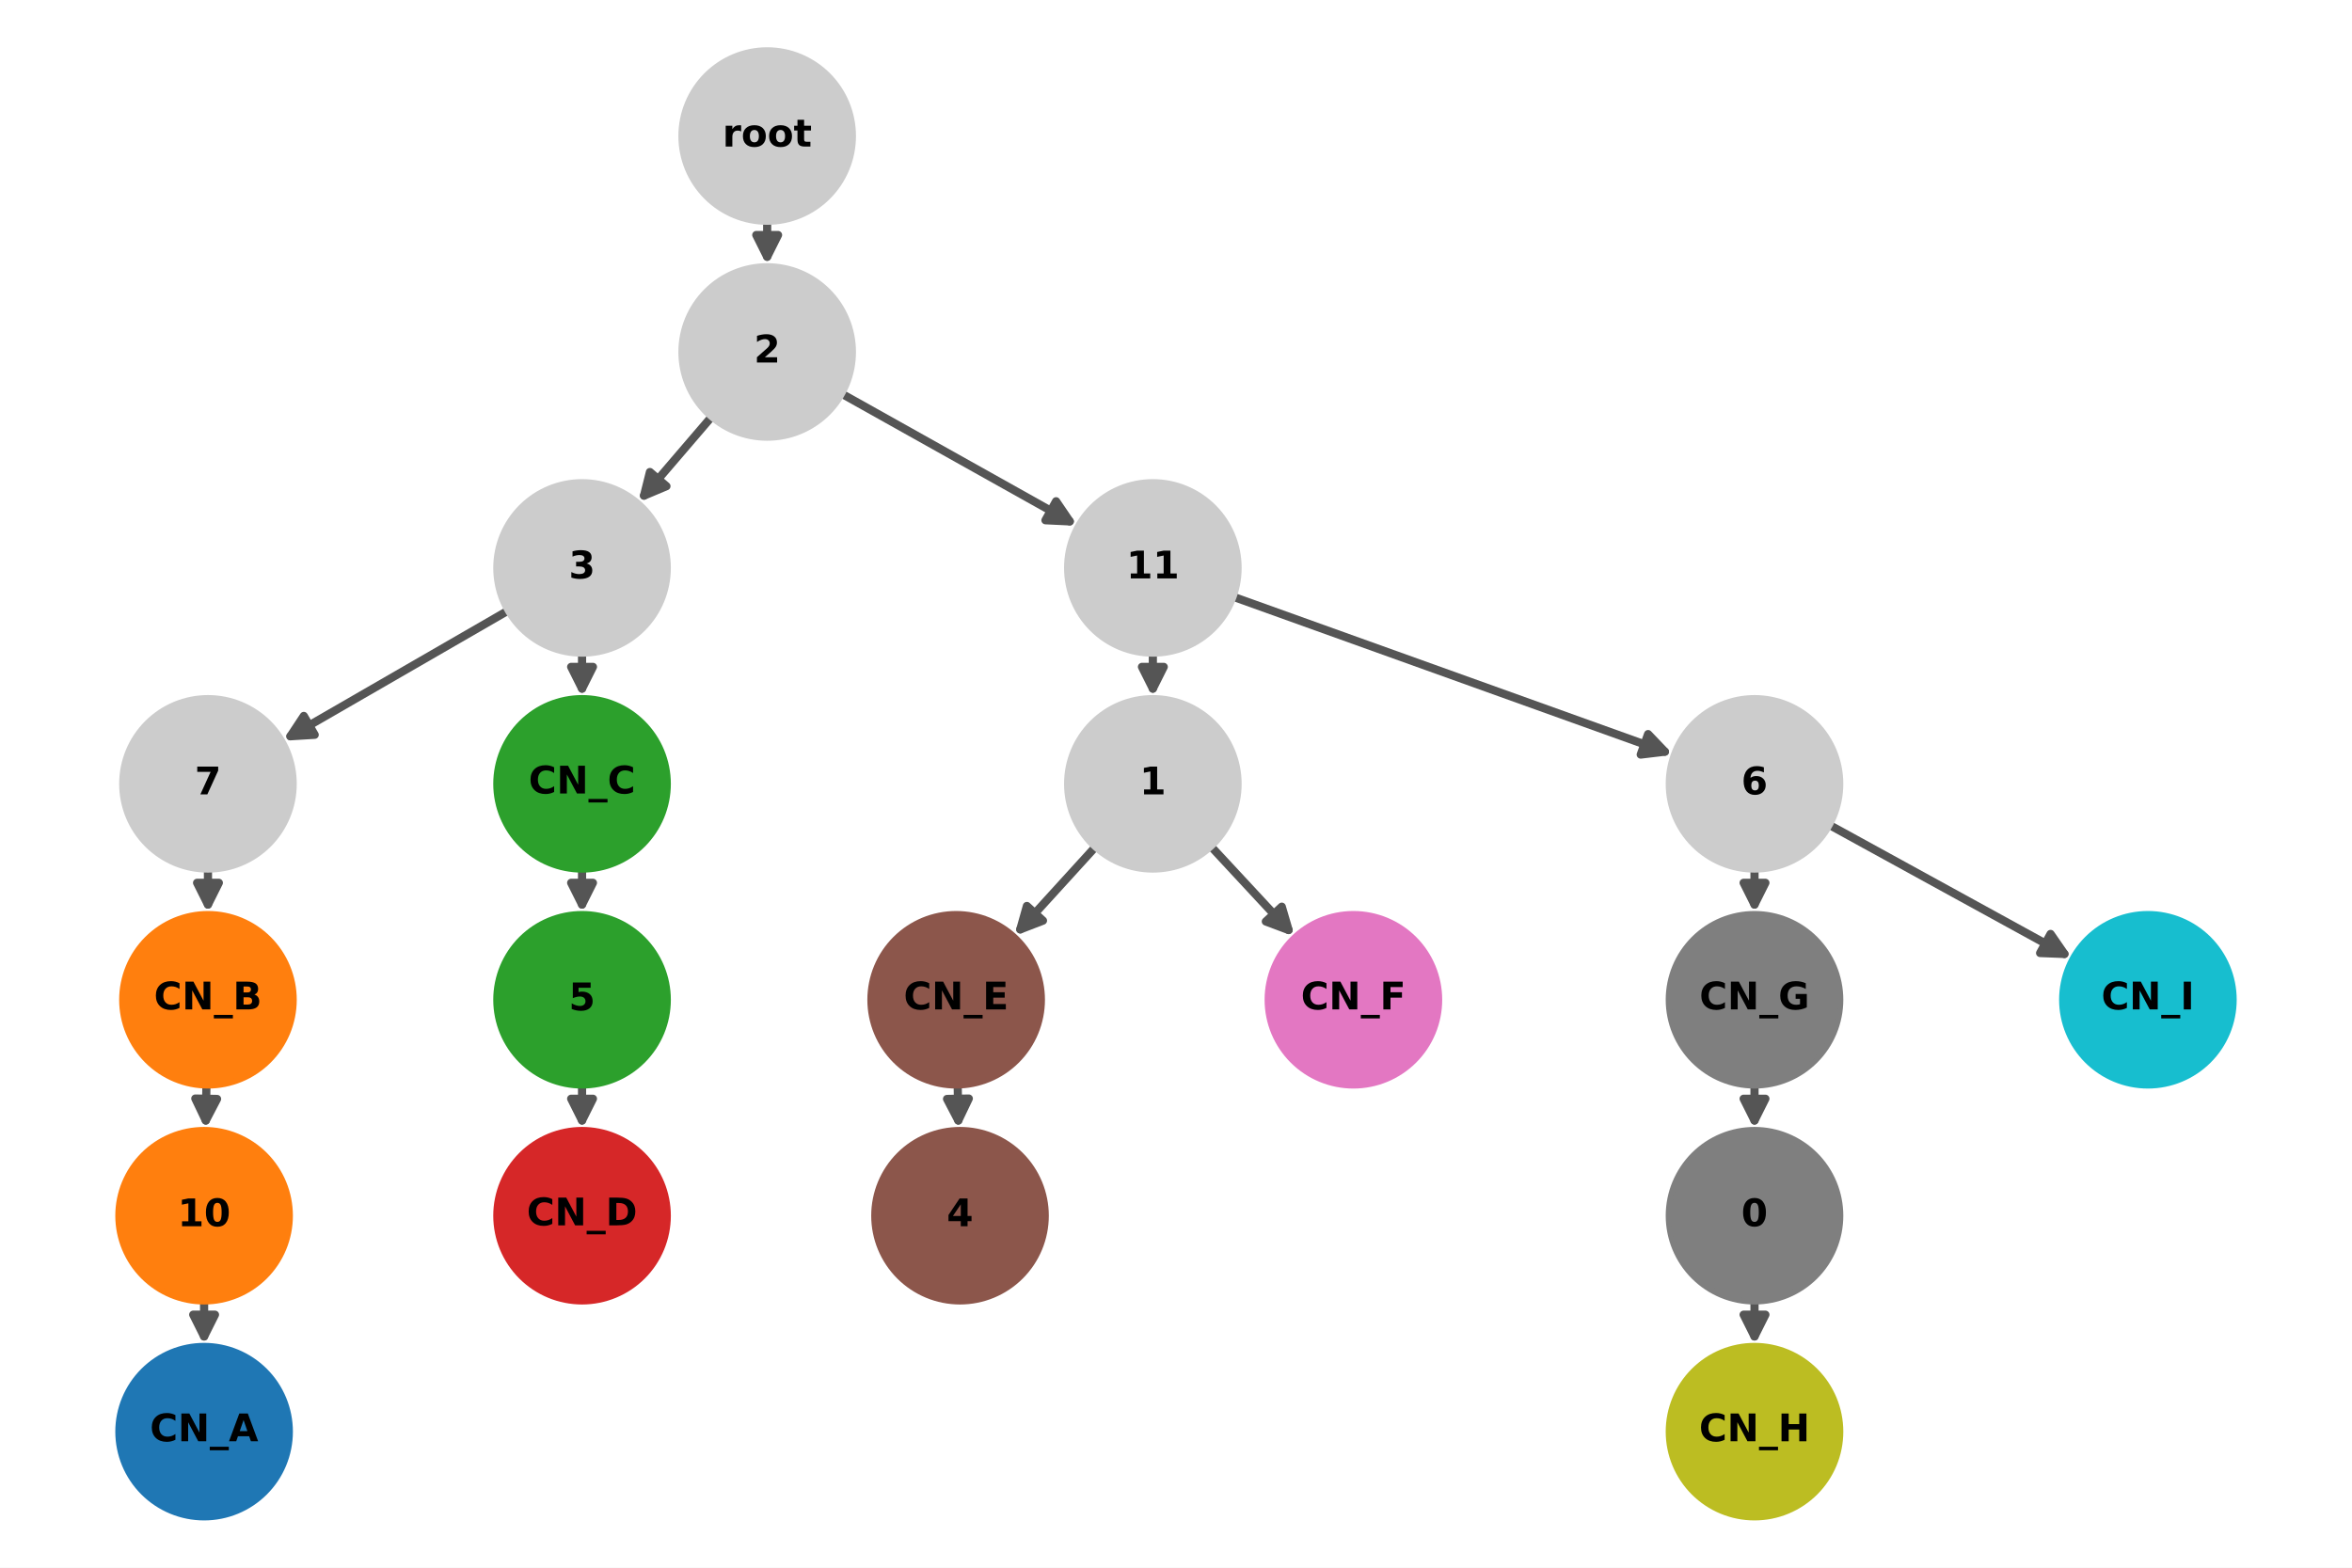
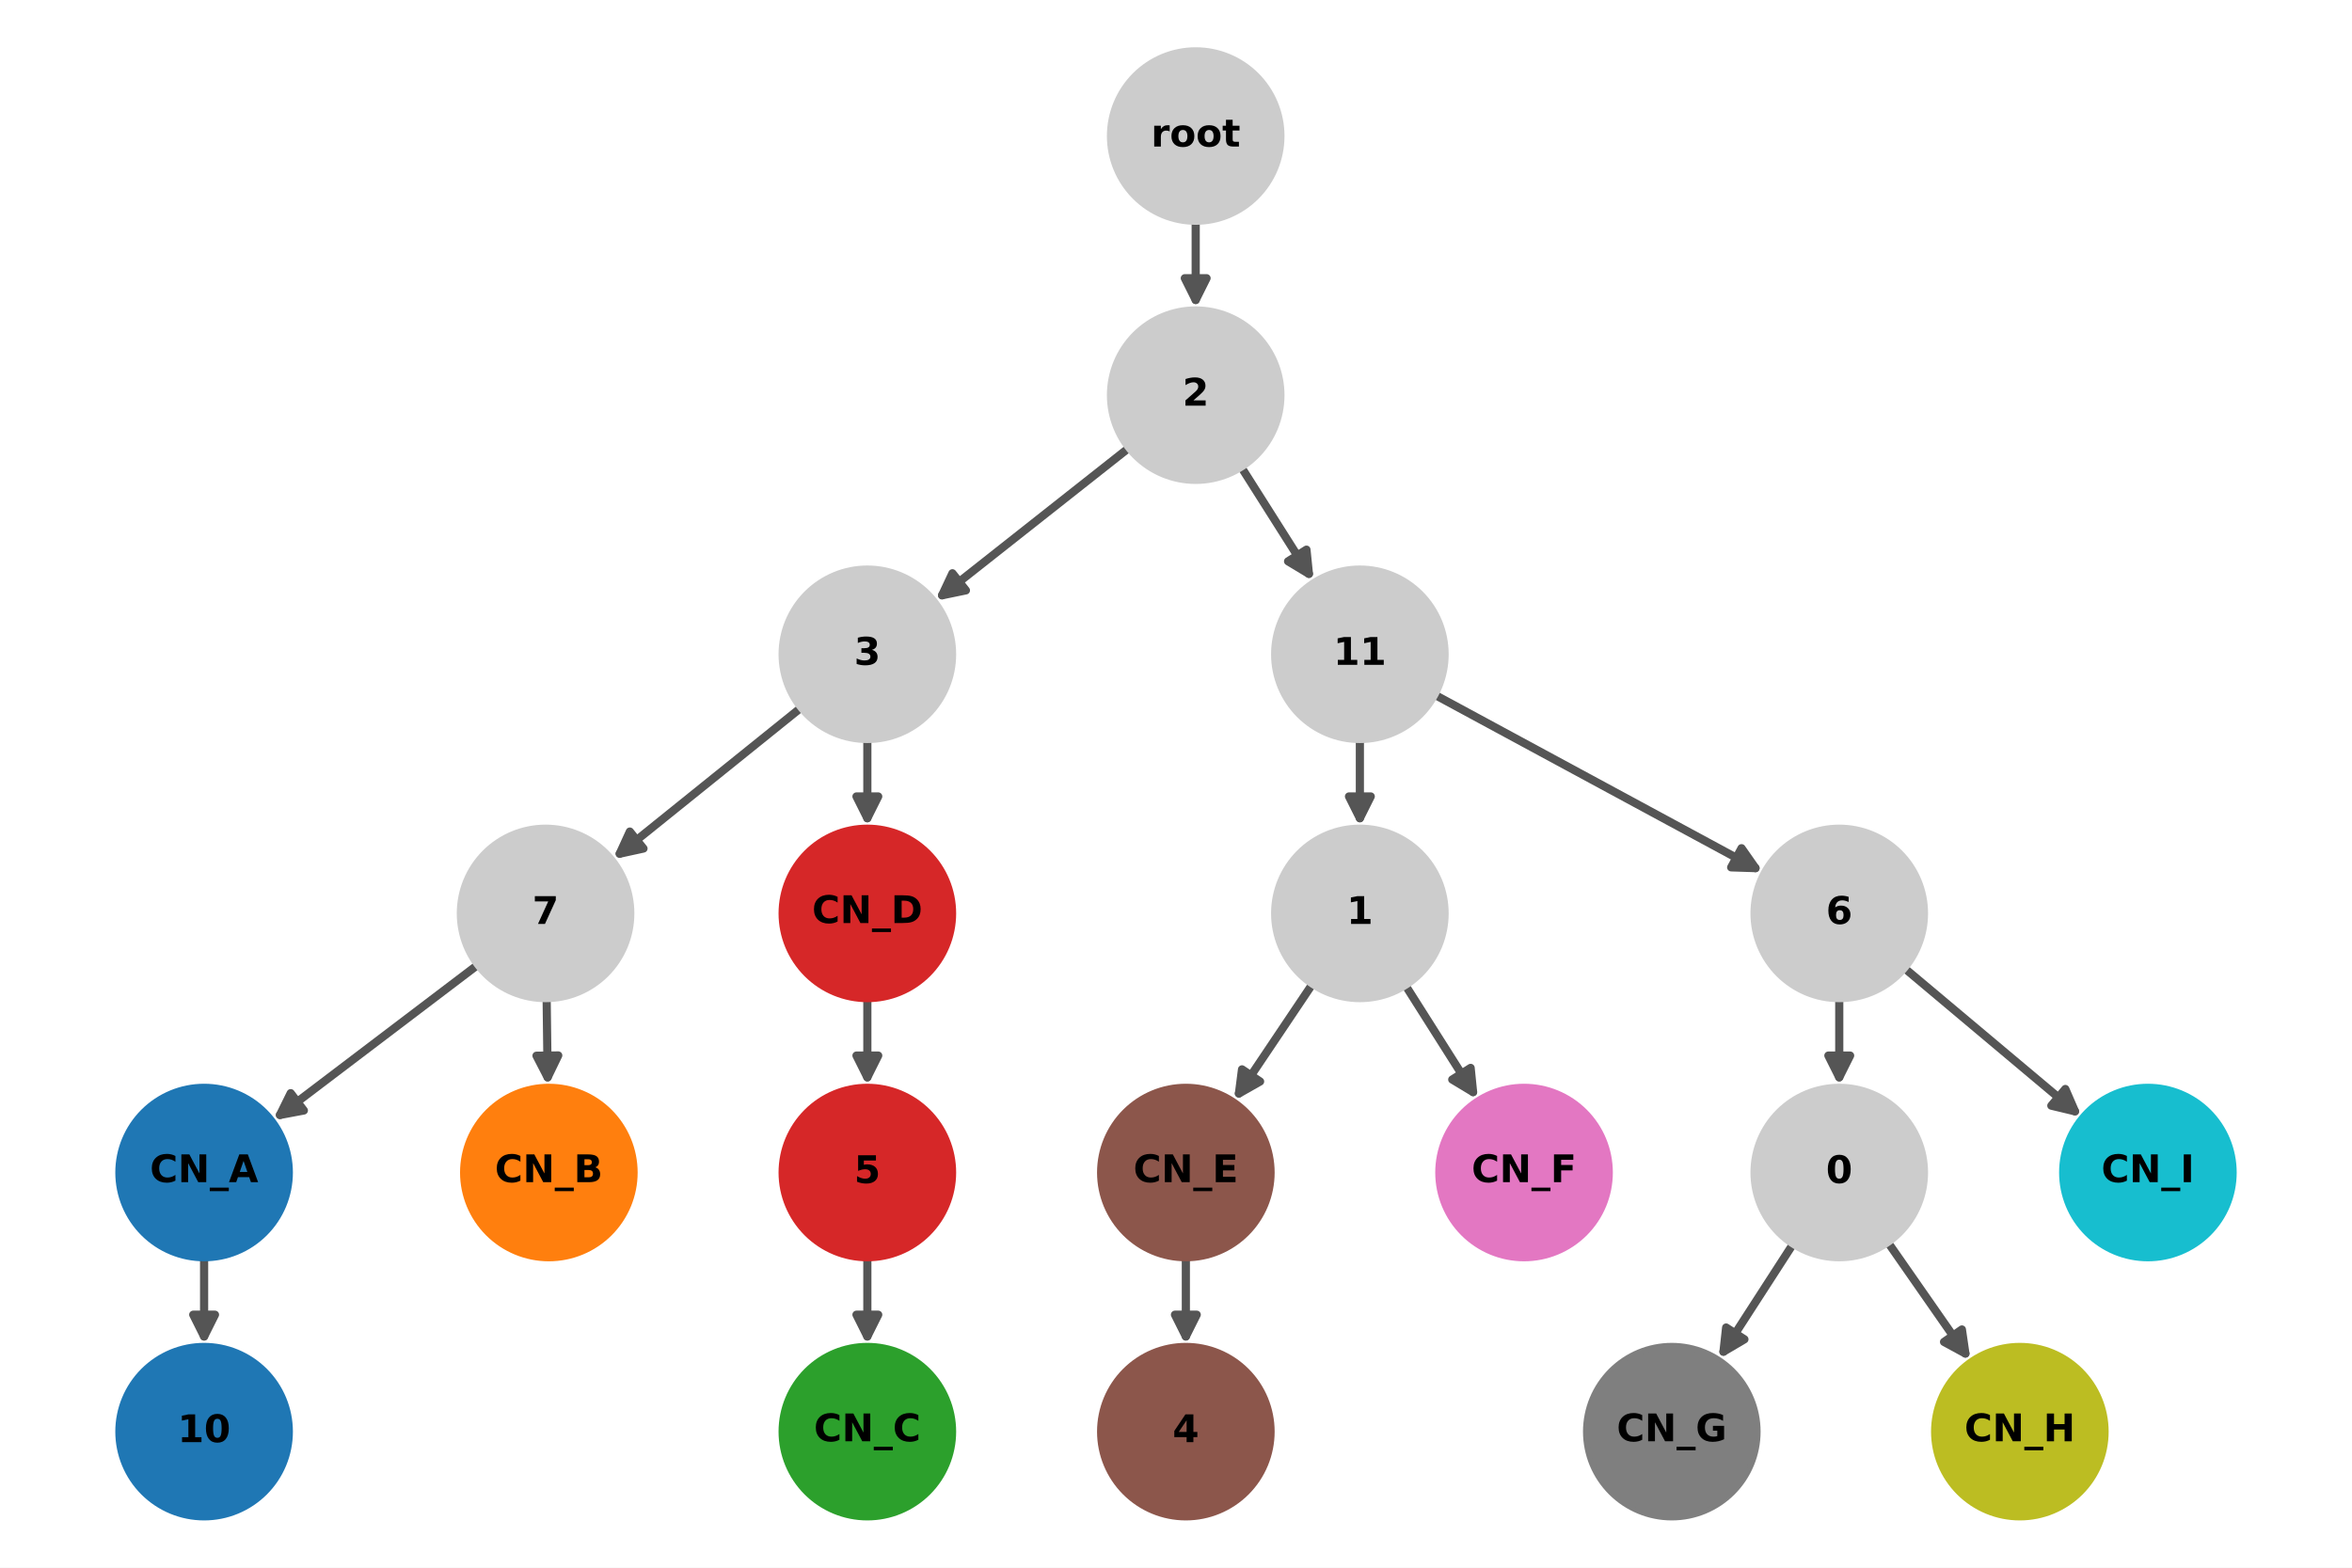
<svg xmlns="http://www.w3.org/2000/svg" xmlns:xlink="http://www.w3.org/1999/xlink" width="432pt" height="288pt" viewBox="0 0 432 288" version="1.1">
  <defs>
    <style type="text/css">*{stroke-linejoin: round; stroke-linecap: butt}</style>
  </defs>
  <g id="figure_1">
    <g id="patch_1">
      <path d="M 0 288  L 432 288  L 432 0  L 0 0  z " style="fill: #ffffff" />
    </g>
    <g id="axes_1">
      <g id="patch_2">
-         <path d="M 140.909 40.802  Q 140.909 44.826 140.909 47.172  " clip-path="url(#p42806260be)" style="fill: none; stroke: #555555; stroke-width: 1.5; stroke-linecap: round" />
-         <path d="M 142.909 43.172  L 140.909 47.172  L 138.909 43.172  z " clip-path="url(#p42806260be)" style="fill: #555555; stroke: #555555; stroke-width: 1.5; stroke-linecap: round" />
+         <path d="M 219.617 40.8  Q 219.617 48.794 219.617 55.11  " clip-path="url(#p91ed7e430a)" style="fill: none; stroke: #555555; stroke-width: 1.5; stroke-linecap: round" />
+         <path d="M 221.617 51.11  L 219.617 55.11  L 217.617 51.11  z " clip-path="url(#p91ed7e430a)" style="fill: #555555; stroke: #555555; stroke-width: 1.5; stroke-linecap: round" />
      </g>
      <g id="patch_3">
-         <path d="M 130.618 76.668  Q 123.907 84.497 118.288 91.053  " clip-path="url(#p42806260be)" style="fill: none; stroke: #555555; stroke-width: 1.5; stroke-linecap: round" />
-         <path d="M 122.41 89.317  L 118.288 91.053  L 119.372 86.714  z " clip-path="url(#p42806260be)" style="fill: #555555; stroke: #555555; stroke-width: 1.5; stroke-linecap: round" />
+         <path d="M 207.209 82.389  Q 189.464 96.396 173.036 109.363  " clip-path="url(#p91ed7e430a)" style="fill: none; stroke: #555555; stroke-width: 1.5; stroke-linecap: round" />
+         <path d="M 177.415 108.455  L 173.036 109.363  L 174.936 105.315  z " clip-path="url(#p91ed7e430a)" style="fill: #555555; stroke: #555555; stroke-width: 1.5; stroke-linecap: round" />
      </g>
      <g id="patch_4">
-         <path d="M 154.706 72.387  Q 176.329 84.496 196.488 95.785  " clip-path="url(#p42806260be)" style="fill: none; stroke: #555555; stroke-width: 1.5; stroke-linecap: round" />
-         <path d="M 193.975 92.085  L 196.488 95.785  L 192.02 95.575  z " clip-path="url(#p42806260be)" style="fill: #555555; stroke: #555555; stroke-width: 1.5; stroke-linecap: round" />
+         <path d="M 228.078 85.952  Q 234.694 96.397 240.413 105.425  " clip-path="url(#p91ed7e430a)" style="fill: none; stroke: #555555; stroke-width: 1.5; stroke-linecap: round" />
+         <path d="M 239.962 100.976  L 240.413 105.425  L 236.583 103.116  z " clip-path="url(#p91ed7e430a)" style="fill: #555555; stroke: #555555; stroke-width: 1.5; stroke-linecap: round" />
      </g>
      <g id="patch_5">
-         <path d="M 93.214 112.236  Q 72.55 124.166 53.339 135.257  " clip-path="url(#p42806260be)" style="fill: none; stroke: #555555; stroke-width: 1.5; stroke-linecap: round" />
-         <path d="M 57.803 134.989  L 53.339 135.257  L 55.803 131.525  z " clip-path="url(#p42806260be)" style="fill: #555555; stroke: #555555; stroke-width: 1.5; stroke-linecap: round" />
+         <path d="M 146.997 130.115  Q 129.757 144 113.824 156.833  " clip-path="url(#p91ed7e430a)" style="fill: none; stroke: #555555; stroke-width: 1.5; stroke-linecap: round" />
+         <path d="M 118.194 155.882  L 113.824 156.833  L 115.685 152.767  z " clip-path="url(#p91ed7e430a)" style="fill: #555555; stroke: #555555; stroke-width: 1.5; stroke-linecap: round" />
      </g>
      <g id="patch_6">
-         <path d="M 106.907 120.141  Q 106.907 124.165 106.907 126.511  " clip-path="url(#p42806260be)" style="fill: none; stroke: #555555; stroke-width: 1.5; stroke-linecap: round" />
-         <path d="M 108.907 122.511  L 106.907 126.511  L 104.907 122.511  z " clip-path="url(#p42806260be)" style="fill: #555555; stroke: #555555; stroke-width: 1.5; stroke-linecap: round" />
+         <path d="M 159.309 136.007  Q 159.309 144 159.309 150.317  " clip-path="url(#p91ed7e430a)" style="fill: none; stroke: #555555; stroke-width: 1.5; stroke-linecap: round" />
+         <path d="M 161.309 146.317  L 159.309 150.317  L 157.309 146.317  z " clip-path="url(#p91ed7e430a)" style="fill: #555555; stroke: #555555; stroke-width: 1.5; stroke-linecap: round" />
      </g>
      <g id="patch_7">
-         <path d="M 106.907 199.48  Q 106.907 203.504 106.907 205.85  " clip-path="url(#p42806260be)" style="fill: none; stroke: #555555; stroke-width: 1.5; stroke-linecap: round" />
-         <path d="M 108.907 201.85  L 106.907 205.85  L 104.907 201.85  z " clip-path="url(#p42806260be)" style="fill: #555555; stroke: #555555; stroke-width: 1.5; stroke-linecap: round" />
+         <path d="M 159.309 231.214  Q 159.309 239.207 159.309 245.523  " clip-path="url(#p91ed7e430a)" style="fill: none; stroke: #555555; stroke-width: 1.5; stroke-linecap: round" />
+         <path d="M 161.309 241.523  L 159.309 245.523  L 157.309 241.523  z " clip-path="url(#p91ed7e430a)" style="fill: #555555; stroke: #555555; stroke-width: 1.5; stroke-linecap: round" />
      </g>
      <g id="patch_8">
-         <path d="M 38.196 159.811  Q 38.196 163.834 38.196 166.181  " clip-path="url(#p42806260be)" style="fill: none; stroke: #555555; stroke-width: 1.5; stroke-linecap: round" />
-         <path d="M 40.196 162.181  L 38.196 166.181  L 36.196 162.181  z " clip-path="url(#p42806260be)" style="fill: #555555; stroke: #555555; stroke-width: 1.5; stroke-linecap: round" />
+         <path d="M 87.608 177.364  Q 68.845 191.605 51.418 204.832  " clip-path="url(#p91ed7e430a)" style="fill: none; stroke: #555555; stroke-width: 1.5; stroke-linecap: round" />
+         <path d="M 55.813 204.007  L 51.418 204.832  L 53.395 200.821  z " clip-path="url(#p91ed7e430a)" style="fill: #555555; stroke: #555555; stroke-width: 1.5; stroke-linecap: round" />
      </g>
      <g id="patch_9">
-         <path d="M 37.488 239.149  Q 37.488 243.173 37.488 245.52  " clip-path="url(#p42806260be)" style="fill: none; stroke: #555555; stroke-width: 1.5; stroke-linecap: round" />
-         <path d="M 39.488 241.52  L 37.488 245.52  L 35.488 241.52  z " clip-path="url(#p42806260be)" style="fill: #555555; stroke: #555555; stroke-width: 1.5; stroke-linecap: round" />
+         <path d="M 100.406 183.61  Q 100.508 191.604 100.588 197.92  " clip-path="url(#p91ed7e430a)" style="fill: none; stroke: #555555; stroke-width: 1.5; stroke-linecap: round" />
+         <path d="M 102.537 193.895  L 100.588 197.92  L 98.537 193.946  z " clip-path="url(#p91ed7e430a)" style="fill: #555555; stroke: #555555; stroke-width: 1.5; stroke-linecap: round" />
      </g>
      <g id="patch_10">
-         <path d="M 211.748 120.141  Q 211.748 124.165 211.748 126.511  " clip-path="url(#p42806260be)" style="fill: none; stroke: #555555; stroke-width: 1.5; stroke-linecap: round" />
-         <path d="M 213.748 122.511  L 211.748 126.511  L 209.748 122.511  z " clip-path="url(#p42806260be)" style="fill: #555555; stroke: #555555; stroke-width: 1.5; stroke-linecap: round" />
+         <path d="M 249.772 136.007  Q 249.772 144 249.772 150.317  " clip-path="url(#p91ed7e430a)" style="fill: none; stroke: #555555; stroke-width: 1.5; stroke-linecap: round" />
+         <path d="M 251.772 146.317  L 249.772 150.317  L 247.772 146.317  z " clip-path="url(#p91ed7e430a)" style="fill: #555555; stroke: #555555; stroke-width: 1.5; stroke-linecap: round" />
      </g>
      <g id="patch_11">
-         <path d="M 226.631 109.673  Q 267.004 124.166 305.798 138.092  " clip-path="url(#p42806260be)" style="fill: none; stroke: #555555; stroke-width: 1.5; stroke-linecap: round" />
-         <path d="M 302.709 134.858  L 305.798 138.092  L 301.358 138.623  z " clip-path="url(#p42806260be)" style="fill: #555555; stroke: #555555; stroke-width: 1.5; stroke-linecap: round" />
+         <path d="M 263.683 127.719  Q 293.799 144.001 322.439 159.485  " clip-path="url(#p91ed7e430a)" style="fill: none; stroke: #555555; stroke-width: 1.5; stroke-linecap: round" />
+         <path d="M 319.872 155.823  L 322.439 159.485  L 317.969 159.342  z " clip-path="url(#p91ed7e430a)" style="fill: #555555; stroke: #555555; stroke-width: 1.5; stroke-linecap: round" />
      </g>
      <g id="patch_12">
-         <path d="M 201.1 155.692  Q 193.683 163.836 187.396 170.739  " clip-path="url(#p42806260be)" style="fill: none; stroke: #555555; stroke-width: 1.5; stroke-linecap: round" />
-         <path d="M 191.568 169.129  L 187.396 170.739  L 188.611 166.435  z " clip-path="url(#p42806260be)" style="fill: #555555; stroke: #555555; stroke-width: 1.5; stroke-linecap: round" />
+         <path d="M 240.959 180.926  Q 233.79 191.603 227.556 200.887  " clip-path="url(#p91ed7e430a)" style="fill: none; stroke: #555555; stroke-width: 1.5; stroke-linecap: round" />
+         <path d="M 231.446 198.681  L 227.556 200.887  L 228.125 196.451  z " clip-path="url(#p91ed7e430a)" style="fill: #555555; stroke: #555555; stroke-width: 1.5; stroke-linecap: round" />
      </g>
      <g id="patch_13">
-         <path d="M 222.506 155.586  Q 230.167 163.836 236.687 170.857  " clip-path="url(#p42806260be)" style="fill: none; stroke: #555555; stroke-width: 1.5; stroke-linecap: round" />
-         <path d="M 235.43 166.565  L 236.687 170.857  L 232.499 169.286  z " clip-path="url(#p42806260be)" style="fill: #555555; stroke: #555555; stroke-width: 1.5; stroke-linecap: round" />
+         <path d="M 258.232 181.158  Q 264.849 191.603 270.568 200.631  " clip-path="url(#p91ed7e430a)" style="fill: none; stroke: #555555; stroke-width: 1.5; stroke-linecap: round" />
+         <path d="M 270.117 196.182  L 270.568 200.631  L 266.738 198.323  z " clip-path="url(#p91ed7e430a)" style="fill: #555555; stroke: #555555; stroke-width: 1.5; stroke-linecap: round" />
      </g>
      <g id="patch_14">
-         <path d="M 322.257 159.811  Q 322.257 163.834 322.257 166.181  " clip-path="url(#p42806260be)" style="fill: none; stroke: #555555; stroke-width: 1.5; stroke-linecap: round" />
-         <path d="M 324.257 162.181  L 322.257 166.181  L 320.257 162.181  z " clip-path="url(#p42806260be)" style="fill: #555555; stroke: #555555; stroke-width: 1.5; stroke-linecap: round" />
+         <path d="M 337.822 183.61  Q 337.822 191.604 337.822 197.92  " clip-path="url(#p91ed7e430a)" style="fill: none; stroke: #555555; stroke-width: 1.5; stroke-linecap: round" />
+         <path d="M 339.822 193.92  L 337.822 197.92  L 335.822 193.92  z " clip-path="url(#p91ed7e430a)" style="fill: #555555; stroke: #555555; stroke-width: 1.5; stroke-linecap: round" />
      </g>
      <g id="patch_15">
-         <path d="M 336.116 151.609  Q 358.383 163.834 379.181 175.252  " clip-path="url(#p42806260be)" style="fill: none; stroke: #555555; stroke-width: 1.5; stroke-linecap: round" />
-         <path d="M 376.637 171.574  L 379.181 175.252  L 374.712 175.08  z " clip-path="url(#p42806260be)" style="fill: #555555; stroke: #555555; stroke-width: 1.5; stroke-linecap: round" />
+         <path d="M 349.929 177.968  Q 366.168 191.604 381.122 204.161  " clip-path="url(#p91ed7e430a)" style="fill: none; stroke: #555555; stroke-width: 1.5; stroke-linecap: round" />
+         <path d="M 379.345 200.057  L 381.122 204.161  L 376.772 203.12  z " clip-path="url(#p91ed7e430a)" style="fill: #555555; stroke: #555555; stroke-width: 1.5; stroke-linecap: round" />
      </g>
      <g id="patch_16">
-         <path d="M 322.257 239.149  Q 322.257 243.173 322.257 245.52  " clip-path="url(#p42806260be)" style="fill: none; stroke: #555555; stroke-width: 1.5; stroke-linecap: round" />
-         <path d="M 324.257 241.52  L 322.257 245.52  L 320.257 241.52  z " clip-path="url(#p42806260be)" style="fill: #555555; stroke: #555555; stroke-width: 1.5; stroke-linecap: round" />
+         <path d="M 329.241 228.686  Q 322.442 239.208 316.554 248.322  " clip-path="url(#p91ed7e430a)" style="fill: none; stroke: #555555; stroke-width: 1.5; stroke-linecap: round" />
+         <path d="M 320.404 246.048  L 316.554 248.322  L 317.045 243.877  z " clip-path="url(#p91ed7e430a)" style="fill: #555555; stroke: #555555; stroke-width: 1.5; stroke-linecap: round" />
      </g>
      <g id="patch_17">
-         <path d="M 37.914 199.48  Q 37.842 203.504 37.8 205.85  " clip-path="url(#p42806260be)" style="fill: none; stroke: #555555; stroke-width: 1.5; stroke-linecap: round" />
-         <path d="M 39.871 201.887  L 37.8 205.85  L 35.872 201.815  z " clip-path="url(#p42806260be)" style="fill: #555555; stroke: #555555; stroke-width: 1.5; stroke-linecap: round" />
+         <path d="M 346.862 228.378  Q 354.408 239.207 360.995 248.661  " clip-path="url(#p91ed7e430a)" style="fill: none; stroke: #555555; stroke-width: 1.5; stroke-linecap: round" />
+         <path d="M 360.349 244.235  L 360.995 248.661  L 357.067 246.522  z " clip-path="url(#p91ed7e430a)" style="fill: #555555; stroke: #555555; stroke-width: 1.5; stroke-linecap: round" />
      </g>
      <g id="patch_18">
-         <path d="M 106.907 159.811  Q 106.907 163.834 106.907 166.181  " clip-path="url(#p42806260be)" style="fill: none; stroke: #555555; stroke-width: 1.5; stroke-linecap: round" />
-         <path d="M 108.907 162.181  L 106.907 166.181  L 104.907 162.181  z " clip-path="url(#p42806260be)" style="fill: #555555; stroke: #555555; stroke-width: 1.5; stroke-linecap: round" />
+         <path d="M 37.488 231.214  Q 37.488 239.207 37.488 245.523  " clip-path="url(#p91ed7e430a)" style="fill: none; stroke: #555555; stroke-width: 1.5; stroke-linecap: round" />
+         <path d="M 39.488 241.523  L 37.488 245.523  L 35.488 241.523  z " clip-path="url(#p91ed7e430a)" style="fill: #555555; stroke: #555555; stroke-width: 1.5; stroke-linecap: round" />
      </g>
      <g id="patch_19">
-         <path d="M 175.903 199.48  Q 175.975 203.504 176.017 205.85  " clip-path="url(#p42806260be)" style="fill: none; stroke: #555555; stroke-width: 1.5; stroke-linecap: round" />
-         <path d="M 177.945 201.815  L 176.017 205.85  L 173.945 201.887  z " clip-path="url(#p42806260be)" style="fill: #555555; stroke: #555555; stroke-width: 1.5; stroke-linecap: round" />
+         <path d="M 159.309 183.61  Q 159.309 191.604 159.309 197.92  " clip-path="url(#p91ed7e430a)" style="fill: none; stroke: #555555; stroke-width: 1.5; stroke-linecap: round" />
+         <path d="M 161.309 193.92  L 159.309 197.92  L 157.309 193.92  z " clip-path="url(#p91ed7e430a)" style="fill: #555555; stroke: #555555; stroke-width: 1.5; stroke-linecap: round" />
      </g>
      <g id="patch_20">
-         <path d="M 322.257 199.48  Q 322.257 203.504 322.257 205.85  " clip-path="url(#p42806260be)" style="fill: none; stroke: #555555; stroke-width: 1.5; stroke-linecap: round" />
-         <path d="M 324.257 201.85  L 322.257 205.85  L 320.257 201.85  z " clip-path="url(#p42806260be)" style="fill: #555555; stroke: #555555; stroke-width: 1.5; stroke-linecap: round" />
+         <path d="M 217.808 231.214  Q 217.808 239.207 217.808 245.523  " clip-path="url(#p91ed7e430a)" style="fill: none; stroke: #555555; stroke-width: 1.5; stroke-linecap: round" />
+         <path d="M 219.808 241.523  L 217.808 245.523  L 215.808 241.523  z " clip-path="url(#p91ed7e430a)" style="fill: #555555; stroke: #555555; stroke-width: 1.5; stroke-linecap: round" />
      </g>
      <g id="PathCollection_1">
        <defs>
-           <path id="C0_0_257509cacc" d="M 0 15.811  C 4.193 15.811 8.215 14.145 11.18 11.18  C 14.145 8.215 15.811 4.193 15.811 -0  C 15.811 -4.193 14.145 -8.215 11.18 -11.18  C 8.215 -14.145 4.193 -15.811 0 -15.811  C -4.193 -15.811 -8.215 -14.145 -11.18 -11.18  C -14.145 -8.215 -15.811 -4.193 -15.811 0  C -15.811 4.193 -14.145 8.215 -11.18 11.18  C -8.215 14.145 -4.193 15.811 0 15.811  z " />
+           <path id="C0_0_228e69ab08" d="M 0 15.811  C 4.193 15.811 8.215 14.145 11.18 11.18  C 14.145 8.215 15.811 4.193 15.811 -0  C 15.811 -4.193 14.145 -8.215 11.18 -11.18  C 8.215 -14.145 4.193 -15.811 0 -15.811  C -4.193 -15.811 -8.215 -14.145 -11.18 -11.18  C -14.145 -8.215 -15.811 -4.193 -15.811 0  C -15.811 4.193 -14.145 8.215 -11.18 11.18  C -8.215 14.145 -4.193 15.811 0 15.811  z " />
        </defs>
-         <g clip-path="url(#p42806260be)">
-           <use xlink:href="#C0_0_257509cacc" x="140.909" y="24.992" style="fill: #cccccc; stroke: #cccccc" />
-         </g>
-         <g clip-path="url(#p42806260be)">
-           <use xlink:href="#C0_0_257509cacc" x="140.909" y="64.661" style="fill: #cccccc; stroke: #cccccc" />
-         </g>
-         <g clip-path="url(#p42806260be)">
-           <use xlink:href="#C0_0_257509cacc" x="106.907" y="104.331" style="fill: #cccccc; stroke: #cccccc" />
-         </g>
-         <g clip-path="url(#p42806260be)">
-           <use xlink:href="#C0_0_257509cacc" x="106.907" y="183.669" style="fill: #2ca02c; stroke: #2ca02c" />
-         </g>
-         <g clip-path="url(#p42806260be)">
-           <use xlink:href="#C0_0_257509cacc" x="38.196" y="144" style="fill: #cccccc; stroke: #cccccc" />
-         </g>
-         <g clip-path="url(#p42806260be)">
-           <use xlink:href="#C0_0_257509cacc" x="37.488" y="223.339" style="fill: #ff7f0e; stroke: #ff7f0e" />
-         </g>
-         <g clip-path="url(#p42806260be)">
-           <use xlink:href="#C0_0_257509cacc" x="211.748" y="104.331" style="fill: #cccccc; stroke: #cccccc" />
-         </g>
-         <g clip-path="url(#p42806260be)">
-           <use xlink:href="#C0_0_257509cacc" x="211.748" y="144" style="fill: #cccccc; stroke: #cccccc" />
-         </g>
-         <g clip-path="url(#p42806260be)">
-           <use xlink:href="#C0_0_257509cacc" x="176.329" y="223.339" style="fill: #8c564b; stroke: #8c564b" />
-         </g>
-         <g clip-path="url(#p42806260be)">
-           <use xlink:href="#C0_0_257509cacc" x="322.257" y="144" style="fill: #cccccc; stroke: #cccccc" />
-         </g>
-         <g clip-path="url(#p42806260be)">
-           <use xlink:href="#C0_0_257509cacc" x="322.257" y="223.339" style="fill: #7f7f7f; stroke: #7f7f7f" />
-         </g>
-         <g clip-path="url(#p42806260be)">
-           <use xlink:href="#C0_0_257509cacc" x="37.488" y="263.008" style="fill: #1f77b4; stroke: #1f77b4" />
-         </g>
-         <g clip-path="url(#p42806260be)">
-           <use xlink:href="#C0_0_257509cacc" x="38.196" y="183.669" style="fill: #ff7f0e; stroke: #ff7f0e" />
-         </g>
-         <g clip-path="url(#p42806260be)">
-           <use xlink:href="#C0_0_257509cacc" x="106.907" y="144" style="fill: #2ca02c; stroke: #2ca02c" />
-         </g>
-         <g clip-path="url(#p42806260be)">
-           <use xlink:href="#C0_0_257509cacc" x="106.907" y="223.339" style="fill: #d62728; stroke: #d62728" />
-         </g>
-         <g clip-path="url(#p42806260be)">
-           <use xlink:href="#C0_0_257509cacc" x="175.62" y="183.669" style="fill: #8c564b; stroke: #8c564b" />
-         </g>
-         <g clip-path="url(#p42806260be)">
-           <use xlink:href="#C0_0_257509cacc" x="248.584" y="183.669" style="fill: #e377c2; stroke: #e377c2" />
-         </g>
-         <g clip-path="url(#p42806260be)">
-           <use xlink:href="#C0_0_257509cacc" x="322.257" y="183.669" style="fill: #7f7f7f; stroke: #7f7f7f" />
-         </g>
-         <g clip-path="url(#p42806260be)">
-           <use xlink:href="#C0_0_257509cacc" x="322.257" y="263.008" style="fill: #bcbd22; stroke: #bcbd22" />
-         </g>
-         <g clip-path="url(#p42806260be)">
-           <use xlink:href="#C0_0_257509cacc" x="394.512" y="183.669" style="fill: #17becf; stroke: #17becf" />
+         <g clip-path="url(#p91ed7e430a)">
+           <use xlink:href="#C0_0_228e69ab08" x="219.617" y="24.992" style="fill: #cccccc; stroke: #cccccc" />
+         </g>
+         <g clip-path="url(#p91ed7e430a)">
+           <use xlink:href="#C0_0_228e69ab08" x="219.617" y="72.595" style="fill: #cccccc; stroke: #cccccc" />
+         </g>
+         <g clip-path="url(#p91ed7e430a)">
+           <use xlink:href="#C0_0_228e69ab08" x="159.309" y="120.198" style="fill: #cccccc; stroke: #cccccc" />
+         </g>
+         <g clip-path="url(#p91ed7e430a)">
+           <use xlink:href="#C0_0_228e69ab08" x="159.309" y="215.405" style="fill: #d62728; stroke: #d62728" />
+         </g>
+         <g clip-path="url(#p91ed7e430a)">
+           <use xlink:href="#C0_0_228e69ab08" x="100.206" y="167.802" style="fill: #cccccc; stroke: #cccccc" />
+         </g>
+         <g clip-path="url(#p91ed7e430a)">
+           <use xlink:href="#C0_0_228e69ab08" x="37.488" y="263.008" style="fill: #1f77b4; stroke: #1f77b4" />
+         </g>
+         <g clip-path="url(#p91ed7e430a)">
+           <use xlink:href="#C0_0_228e69ab08" x="249.772" y="120.198" style="fill: #cccccc; stroke: #cccccc" />
+         </g>
+         <g clip-path="url(#p91ed7e430a)">
+           <use xlink:href="#C0_0_228e69ab08" x="249.772" y="167.802" style="fill: #cccccc; stroke: #cccccc" />
+         </g>
+         <g clip-path="url(#p91ed7e430a)">
+           <use xlink:href="#C0_0_228e69ab08" x="217.808" y="263.008" style="fill: #8c564b; stroke: #8c564b" />
+         </g>
+         <g clip-path="url(#p91ed7e430a)">
+           <use xlink:href="#C0_0_228e69ab08" x="337.822" y="167.802" style="fill: #cccccc; stroke: #cccccc" />
+         </g>
+         <g clip-path="url(#p91ed7e430a)">
+           <use xlink:href="#C0_0_228e69ab08" x="337.822" y="215.405" style="fill: #cccccc; stroke: #cccccc" />
+         </g>
+         <g clip-path="url(#p91ed7e430a)">
+           <use xlink:href="#C0_0_228e69ab08" x="37.488" y="215.405" style="fill: #1f77b4; stroke: #1f77b4" />
+         </g>
+         <g clip-path="url(#p91ed7e430a)">
+           <use xlink:href="#C0_0_228e69ab08" x="100.809" y="215.405" style="fill: #ff7f0e; stroke: #ff7f0e" />
+         </g>
+         <g clip-path="url(#p91ed7e430a)">
+           <use xlink:href="#C0_0_228e69ab08" x="159.309" y="263.008" style="fill: #2ca02c; stroke: #2ca02c" />
+         </g>
+         <g clip-path="url(#p91ed7e430a)">
+           <use xlink:href="#C0_0_228e69ab08" x="159.309" y="167.802" style="fill: #d62728; stroke: #d62728" />
+         </g>
+         <g clip-path="url(#p91ed7e430a)">
+           <use xlink:href="#C0_0_228e69ab08" x="217.808" y="215.405" style="fill: #8c564b; stroke: #8c564b" />
+         </g>
+         <g clip-path="url(#p91ed7e430a)">
+           <use xlink:href="#C0_0_228e69ab08" x="279.926" y="215.405" style="fill: #e377c2; stroke: #e377c2" />
+         </g>
+         <g clip-path="url(#p91ed7e430a)">
+           <use xlink:href="#C0_0_228e69ab08" x="307.065" y="263.008" style="fill: #7f7f7f; stroke: #7f7f7f" />
+         </g>
+         <g clip-path="url(#p91ed7e430a)">
+           <use xlink:href="#C0_0_228e69ab08" x="370.992" y="263.008" style="fill: #bcbd22; stroke: #bcbd22" />
+         </g>
+         <g clip-path="url(#p91ed7e430a)">
+           <use xlink:href="#C0_0_228e69ab08" x="394.512" y="215.405" style="fill: #17becf; stroke: #17becf" />
        </g>
      </g>
      <g id="text_1">
-         <g clip-path="url(#p42806260be)">
-           <g transform="translate(132.7014 26.9233) scale(0.07 -0.07)">
+         <g clip-path="url(#p91ed7e430a)">
+           <g transform="translate(211.4093 26.9233) scale(0.07 -0.07)">
            <defs>
              <path id="DejaVuSans-Bold-72" d="M 3138 2547  Q 2991 2616 2845 2648  Q 2700 2681 2553 2681  Q 2122 2681 1889 2404  Q 1656 2128 1656 1613  L 1656 0  L 538 0  L 538 3500  L 1656 3500  L 1656 2925  Q 1872 3269 2151 3426  Q 2431 3584 2822 3584  Q 2878 3584 2943 3579  Q 3009 3575 3134 3559  L 3138 2547  z " transform="scale(0.015625)" />
              <path id="DejaVuSans-Bold-6f" d="M 2203 2784  Q 1831 2784 1636 2517  Q 1441 2250 1441 1747  Q 1441 1244 1636 976  Q 1831 709 2203 709  Q 2569 709 2762 976  Q 2956 1244 2956 1747  Q 2956 2250 2762 2517  Q 2569 2784 2203 2784  z M 2203 3584  Q 3106 3584 3614 3096  Q 4122 2609 4122 1747  Q 4122 884 3614 396  Q 3106 -91 2203 -91  Q 1297 -91 786 396  Q 275 884 275 1747  Q 275 2609 786 3096  Q 1297 3584 2203 3584  z " transform="scale(0.015625)" />
              <path id="DejaVuSans-Bold-74" d="M 1759 4494  L 1759 3500  L 2913 3500  L 2913 2700  L 1759 2700  L 1759 1216  Q 1759 972 1856 886  Q 1953 800 2241 800  L 2816 800  L 2816 0  L 1856 0  Q 1194 0 917 276  Q 641 553 641 1216  L 641 2700  L 84 2700  L 84 3500  L 641 3500  L 641 4494  L 1759 4494  z " transform="scale(0.015625)" />
            </defs>
            <use xlink:href="#DejaVuSans-Bold-72" />
            <use xlink:href="#DejaVuSans-Bold-6f" transform="translate(49.31641 0)" />
            <use xlink:href="#DejaVuSans-Bold-6f" transform="translate(118.0176 0)" />
            <use xlink:href="#DejaVuSans-Bold-74" transform="translate(186.7188 0)" />
          </g>
        </g>
      </g>
      <g id="text_2">
-         <g clip-path="url(#p42806260be)">
-           <g transform="translate(138.4742 66.59272) scale(0.07 -0.07)">
+         <g clip-path="url(#p91ed7e430a)">
+           <g transform="translate(217.1821 74.5266) scale(0.07 -0.07)">
            <defs>
              <path id="DejaVuSans-Bold-32" d="M 1844 884  L 3897 884  L 3897 0  L 506 0  L 506 884  L 2209 2388  Q 2438 2594 2547 2791  Q 2656 2988 2656 3200  Q 2656 3528 2436 3728  Q 2216 3928 1850 3928  Q 1569 3928 1234 3808  Q 900 3688 519 3450  L 519 4475  Q 925 4609 1322 4679  Q 1719 4750 2100 4750  Q 2938 4750 3402 4381  Q 3866 4013 3866 3353  Q 3866 2972 3669 2642  Q 3472 2313 2841 1759  L 1844 884  z " transform="scale(0.015625)" />
            </defs>
            <use xlink:href="#DejaVuSans-Bold-32" />
          </g>
        </g>
      </g>
      <g id="text_3">
-         <g clip-path="url(#p42806260be)">
-           <g transform="translate(104.4716 106.2621) scale(0.07 -0.07)">
+         <g clip-path="url(#p91ed7e430a)">
+           <g transform="translate(156.8734 122.1299) scale(0.07 -0.07)">
            <defs>
              <path id="DejaVuSans-Bold-33" d="M 2981 2516  Q 3453 2394 3698 2092  Q 3944 1791 3944 1325  Q 3944 631 3412 270  Q 2881 -91 1863 -91  Q 1503 -91 1142 -33  Q 781 25 428 141  L 428 1069  Q 766 900 1098 814  Q 1431 728 1753 728  Q 2231 728 2486 893  Q 2741 1059 2741 1369  Q 2741 1688 2480 1852  Q 2219 2016 1709 2016  L 1228 2016  L 1228 2791  L 1734 2791  Q 2188 2791 2409 2933  Q 2631 3075 2631 3366  Q 2631 3634 2415 3781  Q 2200 3928 1806 3928  Q 1516 3928 1219 3862  Q 922 3797 628 3669  L 628 4550  Q 984 4650 1334 4700  Q 1684 4750 2022 4750  Q 2931 4750 3382 4451  Q 3834 4153 3834 3553  Q 3834 3144 3618 2883  Q 3403 2622 2981 2516  z " transform="scale(0.015625)" />
            </defs>
            <use xlink:href="#DejaVuSans-Bold-33" />
          </g>
        </g>
      </g>
      <g id="text_4">
-         <g clip-path="url(#p42806260be)">
-           <g transform="translate(104.4716 185.601) scale(0.07 -0.07)">
+         <g clip-path="url(#p91ed7e430a)">
+           <g transform="translate(156.8734 217.3365) scale(0.07 -0.07)">
            <defs>
              <path id="DejaVuSans-Bold-35" d="M 678 4666  L 3669 4666  L 3669 3781  L 1638 3781  L 1638 3059  Q 1775 3097 1914 3117  Q 2053 3138 2203 3138  Q 3056 3138 3531 2711  Q 4006 2284 4006 1522  Q 4006 766 3489 337  Q 2972 -91 2053 -91  Q 1656 -91 1267 -14  Q 878 63 494 219  L 494 1166  Q 875 947 1217 837  Q 1559 728 1863 728  Q 2300 728 2551 942  Q 2803 1156 2803 1522  Q 2803 1891 2551 2103  Q 2300 2316 1863 2316  Q 1603 2316 1309 2248  Q 1016 2181 678 2041  L 678 4666  z " transform="scale(0.015625)" />
            </defs>
            <use xlink:href="#DejaVuSans-Bold-35" />
          </g>
        </g>
      </g>
      <g id="text_5">
-         <g clip-path="url(#p42806260be)">
-           <g transform="translate(35.76076 145.9316) scale(0.07 -0.07)">
+         <g clip-path="url(#p91ed7e430a)">
+           <g transform="translate(97.77095 169.7332) scale(0.07 -0.07)">
            <defs>
              <path id="DejaVuSans-Bold-37" d="M 428 4666  L 3944 4666  L 3944 3988  L 2125 0  L 953 0  L 2675 3781  L 428 3781  L 428 4666  z " transform="scale(0.015625)" />
            </defs>
            <use xlink:href="#DejaVuSans-Bold-37" />
          </g>
        </g>
      </g>
      <g id="text_6">
-         <g clip-path="url(#p42806260be)">
-           <g transform="translate(32.61713 225.2704) scale(0.07 -0.07)">
+         <g clip-path="url(#p91ed7e430a)">
+           <g transform="translate(32.61713 264.9398) scale(0.07 -0.07)">
            <defs>
              <path id="DejaVuSans-Bold-31" d="M 750 831  L 1813 831  L 1813 3847  L 722 3622  L 722 4441  L 1806 4666  L 2950 4666  L 2950 831  L 4013 831  L 4013 0  L 750 0  L 750 831  z " transform="scale(0.015625)" />
              <path id="DejaVuSans-Bold-30" d="M 2944 2338  Q 2944 3213 2780 3570  Q 2616 3928 2228 3928  Q 1841 3928 1675 3570  Q 1509 3213 1509 2338  Q 1509 1453 1675 1090  Q 1841 728 2228 728  Q 2613 728 2778 1090  Q 2944 1453 2944 2338  z M 4147 2328  Q 4147 1169 3647 539  Q 3147 -91 2228 -91  Q 1306 -91 806 539  Q 306 1169 306 2328  Q 306 3491 806 4120  Q 1306 4750 2228 4750  Q 3147 4750 3647 4120  Q 4147 3491 4147 2328  z " transform="scale(0.015625)" />
            </defs>
            <use xlink:href="#DejaVuSans-Bold-31" />
            <use xlink:href="#DejaVuSans-Bold-30" transform="translate(69.58008 0)" />
          </g>
        </g>
      </g>
      <g id="text_7">
-         <g clip-path="url(#p42806260be)">
-           <g transform="translate(206.8778 106.2621) scale(0.07 -0.07)">
+         <g clip-path="url(#p91ed7e430a)">
+           <g transform="translate(244.9012 122.1299) scale(0.07 -0.07)">
            <use xlink:href="#DejaVuSans-Bold-31" />
            <use xlink:href="#DejaVuSans-Bold-31" transform="translate(69.58008 0)" />
          </g>
        </g>
      </g>
      <g id="text_8">
-         <g clip-path="url(#p42806260be)">
-           <g transform="translate(209.313 145.9316) scale(0.07 -0.07)">
+         <g clip-path="url(#p91ed7e430a)">
+           <g transform="translate(247.3364 169.7332) scale(0.07 -0.07)">
            <use xlink:href="#DejaVuSans-Bold-31" />
          </g>
        </g>
      </g>
      <g id="text_9">
-         <g clip-path="url(#p42806260be)">
-           <g transform="translate(173.8936 225.2704) scale(0.07 -0.07)">
+         <g clip-path="url(#p91ed7e430a)">
+           <g transform="translate(215.3728 264.9398) scale(0.07 -0.07)">
            <defs>
              <path id="DejaVuSans-Bold-34" d="M 2356 3675  L 1038 1722  L 2356 1722  L 2356 3675  z M 2156 4666  L 3494 4666  L 3494 1722  L 4159 1722  L 4159 850  L 3494 850  L 3494 0  L 2356 0  L 2356 850  L 288 850  L 288 1881  L 2156 4666  z " transform="scale(0.015625)" />
            </defs>
            <use xlink:href="#DejaVuSans-Bold-34" />
          </g>
        </g>
      </g>
      <g id="text_10">
-         <g clip-path="url(#p42806260be)">
-           <g transform="translate(319.8216 145.9316) scale(0.07 -0.07)">
+         <g clip-path="url(#p91ed7e430a)">
+           <g transform="translate(335.387 169.7332) scale(0.07 -0.07)">
            <defs>
              <path id="DejaVuSans-Bold-36" d="M 2316 2303  Q 2000 2303 1842 2098  Q 1684 1894 1684 1484  Q 1684 1075 1842 870  Q 2000 666 2316 666  Q 2634 666 2792 870  Q 2950 1075 2950 1484  Q 2950 1894 2792 2098  Q 2634 2303 2316 2303  z M 3803 4544  L 3803 3681  Q 3506 3822 3243 3889  Q 2981 3956 2731 3956  Q 2194 3956 1894 3657  Q 1594 3359 1544 2772  Q 1750 2925 1990 3001  Q 2231 3078 2516 3078  Q 3231 3078 3670 2659  Q 4109 2241 4109 1563  Q 4109 813 3618 361  Q 3128 -91 2303 -91  Q 1394 -91 895 523  Q 397 1138 397 2266  Q 397 3422 980 4083  Q 1563 4744 2578 4744  Q 2900 4744 3203 4694  Q 3506 4644 3803 4544  z " transform="scale(0.015625)" />
            </defs>
            <use xlink:href="#DejaVuSans-Bold-36" />
          </g>
        </g>
      </g>
      <g id="text_11">
-         <g clip-path="url(#p42806260be)">
-           <g transform="translate(319.8216 225.2704) scale(0.07 -0.07)">
+         <g clip-path="url(#p91ed7e430a)">
+           <g transform="translate(335.387 217.3365) scale(0.07 -0.07)">
            <use xlink:href="#DejaVuSans-Bold-30" />
          </g>
        </g>
      </g>
      <g id="text_12">
-         <g clip-path="url(#p42806260be)">
-           <g transform="translate(27.5312 264.7807) scale(0.07 -0.07)">
+         <g clip-path="url(#p91ed7e430a)">
+           <g transform="translate(27.5312 217.1774) scale(0.07 -0.07)">
            <defs>
              <path id="DejaVuSans-Bold-43" d="M 4288 256  Q 3956 84 3597 -3  Q 3238 -91 2847 -91  Q 1681 -91 1000 561  Q 319 1213 319 2328  Q 319 3447 1000 4098  Q 1681 4750 2847 4750  Q 3238 4750 3597 4662  Q 3956 4575 4288 4403  L 4288 3438  Q 3953 3666 3628 3772  Q 3303 3878 2944 3878  Q 2300 3878 1931 3465  Q 1563 3053 1563 2328  Q 1563 1606 1931 1193  Q 2300 781 2944 781  Q 3303 781 3628 887  Q 3953 994 4288 1222  L 4288 256  z " transform="scale(0.015625)" />
              <path id="DejaVuSans-Bold-4e" d="M 588 4666  L 1931 4666  L 3628 1466  L 3628 4666  L 4769 4666  L 4769 0  L 3425 0  L 1728 3200  L 1728 0  L 588 0  L 588 4666  z " transform="scale(0.015625)" />
              <path id="DejaVuSans-Bold-5f" d="M 3200 -916  L 3200 -1509  L 0 -1509  L 0 -916  L 3200 -916  z " transform="scale(0.015625)" />
              <path id="DejaVuSans-Bold-41" d="M 3419 850  L 1538 850  L 1241 0  L 31 0  L 1759 4666  L 3194 4666  L 4922 0  L 3713 0  L 3419 850  z M 1838 1716  L 3116 1716  L 2478 3572  L 1838 1716  z " transform="scale(0.015625)" />
            </defs>
            <use xlink:href="#DejaVuSans-Bold-43" />
            <use xlink:href="#DejaVuSans-Bold-4e" transform="translate(73.38867 0)" />
            <use xlink:href="#DejaVuSans-Bold-5f" transform="translate(157.0801 0)" />
            <use xlink:href="#DejaVuSans-Bold-41" transform="translate(207.0801 0)" />
          </g>
        </g>
      </g>
      <g id="text_13">
-         <g clip-path="url(#p42806260be)">
-           <g transform="translate(28.2806 185.4418) scale(0.07 -0.07)">
+         <g clip-path="url(#p91ed7e430a)">
+           <g transform="translate(90.89388 217.1774) scale(0.07 -0.07)">
            <defs>
              <path id="DejaVuSans-Bold-42" d="M 2456 2859  Q 2741 2859 2887 2984  Q 3034 3109 3034 3353  Q 3034 3594 2887 3720  Q 2741 3847 2456 3847  L 1791 3847  L 1791 2859  L 2456 2859  z M 2497 819  Q 2859 819 3042 972  Q 3225 1125 3225 1434  Q 3225 1738 3044 1889  Q 2863 2041 2497 2041  L 1791 2041  L 1791 819  L 2497 819  z M 3616 2497  Q 4003 2384 4215 2081  Q 4428 1778 4428 1338  Q 4428 663 3972 331  Q 3516 0 2584 0  L 588 0  L 588 4666  L 2394 4666  Q 3366 4666 3802 4372  Q 4238 4078 4238 3431  Q 4238 3091 4078 2852  Q 3919 2613 3616 2497  z " transform="scale(0.015625)" />
            </defs>
            <use xlink:href="#DejaVuSans-Bold-43" />
            <use xlink:href="#DejaVuSans-Bold-4e" transform="translate(73.38867 0)" />
            <use xlink:href="#DejaVuSans-Bold-5f" transform="translate(157.0801 0)" />
            <use xlink:href="#DejaVuSans-Bold-42" transform="translate(207.0801 0)" />
          </g>
        </g>
      </g>
      <g id="text_14">
-         <g clip-path="url(#p42806260be)">
-           <g transform="translate(97.0904 145.7724) scale(0.07 -0.07)">
+         <g clip-path="url(#p91ed7e430a)">
+           <g transform="translate(149.4923 264.7807) scale(0.07 -0.07)">
            <use xlink:href="#DejaVuSans-Bold-43" />
            <use xlink:href="#DejaVuSans-Bold-4e" transform="translate(73.38867 0)" />
            <use xlink:href="#DejaVuSans-Bold-5f" transform="translate(157.0801 0)" />
            <use xlink:href="#DejaVuSans-Bold-43" transform="translate(207.0801 0)" />
          </g>
        </g>
      </g>
      <g id="text_15">
-         <g clip-path="url(#p42806260be)">
-           <g transform="translate(96.75353 225.1113) scale(0.07 -0.07)">
+         <g clip-path="url(#p91ed7e430a)">
+           <g transform="translate(149.1554 169.5741) scale(0.07 -0.07)">
            <defs>
              <path id="DejaVuSans-Bold-44" d="M 1791 3756  L 1791 909  L 2222 909  Q 2959 909 3348 1275  Q 3738 1641 3738 2338  Q 3738 3031 3350 3393  Q 2963 3756 2222 3756  L 1791 3756  z M 588 4666  L 1856 4666  Q 2919 4666 3439 4514  Q 3959 4363 4331 4000  Q 4659 3684 4818 3271  Q 4978 2859 4978 2338  Q 4978 1809 4818 1395  Q 4659 981 4331 666  Q 3956 303 3431 151  Q 2906 0 1856 0  L 588 0  L 588 4666  z " transform="scale(0.015625)" />
            </defs>
            <use xlink:href="#DejaVuSans-Bold-43" />
            <use xlink:href="#DejaVuSans-Bold-4e" transform="translate(73.38867 0)" />
            <use xlink:href="#DejaVuSans-Bold-5f" transform="translate(157.0801 0)" />
            <use xlink:href="#DejaVuSans-Bold-44" transform="translate(207.0801 0)" />
          </g>
        </g>
      </g>
      <g id="text_16">
-         <g clip-path="url(#p42806260be)">
-           <g transform="translate(165.9818 185.4418) scale(0.07 -0.07)">
+         <g clip-path="url(#p91ed7e430a)">
+           <g transform="translate(208.1694 217.1774) scale(0.07 -0.07)">
            <defs>
              <path id="DejaVuSans-Bold-45" d="M 588 4666  L 3834 4666  L 3834 3756  L 1791 3756  L 1791 2888  L 3713 2888  L 3713 1978  L 1791 1978  L 1791 909  L 3903 909  L 3903 0  L 588 0  L 588 4666  z " transform="scale(0.015625)" />
            </defs>
            <use xlink:href="#DejaVuSans-Bold-43" />
            <use xlink:href="#DejaVuSans-Bold-4e" transform="translate(73.38867 0)" />
            <use xlink:href="#DejaVuSans-Bold-5f" transform="translate(157.0801 0)" />
            <use xlink:href="#DejaVuSans-Bold-45" transform="translate(207.0801 0)" />
          </g>
        </g>
      </g>
      <g id="text_17">
-         <g clip-path="url(#p42806260be)">
-           <g transform="translate(238.9458 185.4418) scale(0.07 -0.07)">
+         <g clip-path="url(#p91ed7e430a)">
+           <g transform="translate(270.2873 217.1774) scale(0.07 -0.07)">
            <defs>
              <path id="DejaVuSans-Bold-46" d="M 588 4666  L 3834 4666  L 3834 3756  L 1791 3756  L 1791 2888  L 3713 2888  L 3713 1978  L 1791 1978  L 1791 0  L 588 0  L 588 4666  z " transform="scale(0.015625)" />
            </defs>
            <use xlink:href="#DejaVuSans-Bold-43" />
            <use xlink:href="#DejaVuSans-Bold-4e" transform="translate(73.38867 0)" />
            <use xlink:href="#DejaVuSans-Bold-5f" transform="translate(157.0801 0)" />
            <use xlink:href="#DejaVuSans-Bold-46" transform="translate(207.0801 0)" />
          </g>
        </g>
      </g>
      <g id="text_18">
-         <g clip-path="url(#p42806260be)">
-           <g transform="translate(312.1363 185.4418) scale(0.07 -0.07)">
+         <g clip-path="url(#p91ed7e430a)">
+           <g transform="translate(296.9444 264.7807) scale(0.07 -0.07)">
            <defs>
              <path id="DejaVuSans-Bold-47" d="M 4781 347  Q 4331 128 3847 18  Q 3363 -91 2847 -91  Q 1681 -91 1000 561  Q 319 1213 319 2328  Q 319 3456 1012 4103  Q 1706 4750 2913 4750  Q 3378 4750 3804 4662  Q 4231 4575 4609 4403  L 4609 3438  Q 4219 3659 3833 3768  Q 3447 3878 3059 3878  Q 2341 3878 1952 3476  Q 1563 3075 1563 2328  Q 1563 1588 1938 1184  Q 2313 781 3003 781  Q 3191 781 3352 804  Q 3513 828 3641 878  L 3641 1784  L 2906 1784  L 2906 2591  L 4781 2591  L 4781 347  z " transform="scale(0.015625)" />
            </defs>
            <use xlink:href="#DejaVuSans-Bold-43" />
            <use xlink:href="#DejaVuSans-Bold-4e" transform="translate(73.38867 0)" />
            <use xlink:href="#DejaVuSans-Bold-5f" transform="translate(157.0801 0)" />
            <use xlink:href="#DejaVuSans-Bold-47" transform="translate(207.0801 0)" />
          </g>
        </g>
      </g>
      <g id="text_19">
-         <g clip-path="url(#p42806260be)">
-           <g transform="translate(312.08 264.7807) scale(0.07 -0.07)">
+         <g clip-path="url(#p91ed7e430a)">
+           <g transform="translate(360.8152 264.7807) scale(0.07 -0.07)">
            <defs>
              <path id="DejaVuSans-Bold-48" d="M 588 4666  L 1791 4666  L 1791 2888  L 3566 2888  L 3566 4666  L 4769 4666  L 4769 0  L 3566 0  L 3566 1978  L 1791 1978  L 1791 0  L 588 0  L 588 4666  z " transform="scale(0.015625)" />
            </defs>
            <use xlink:href="#DejaVuSans-Bold-43" />
            <use xlink:href="#DejaVuSans-Bold-4e" transform="translate(73.38867 0)" />
            <use xlink:href="#DejaVuSans-Bold-5f" transform="translate(157.0801 0)" />
            <use xlink:href="#DejaVuSans-Bold-48" transform="translate(207.0801 0)" />
          </g>
        </g>
      </g>
      <g id="text_20">
-         <g clip-path="url(#p42806260be)">
-           <g transform="translate(385.9626 185.4418) scale(0.07 -0.07)">
+         <g clip-path="url(#p91ed7e430a)">
+           <g transform="translate(385.9626 217.1774) scale(0.07 -0.07)">
            <defs>
              <path id="DejaVuSans-Bold-49" d="M 588 4666  L 1791 4666  L 1791 0  L 588 0  L 588 4666  z " transform="scale(0.015625)" />
            </defs>
            <use xlink:href="#DejaVuSans-Bold-43" />
            <use xlink:href="#DejaVuSans-Bold-4e" transform="translate(73.38867 0)" />
            <use xlink:href="#DejaVuSans-Bold-5f" transform="translate(157.0801 0)" />
            <use xlink:href="#DejaVuSans-Bold-49" transform="translate(207.0801 0)" />
          </g>
        </g>
      </g>
    </g>
  </g>
  <defs>
-     <clipPath id="p42806260be">
+     <clipPath id="p91ed7e430a">
      <rect x="0" y="0" width="432" height="288" />
    </clipPath>
  </defs>
</svg>
